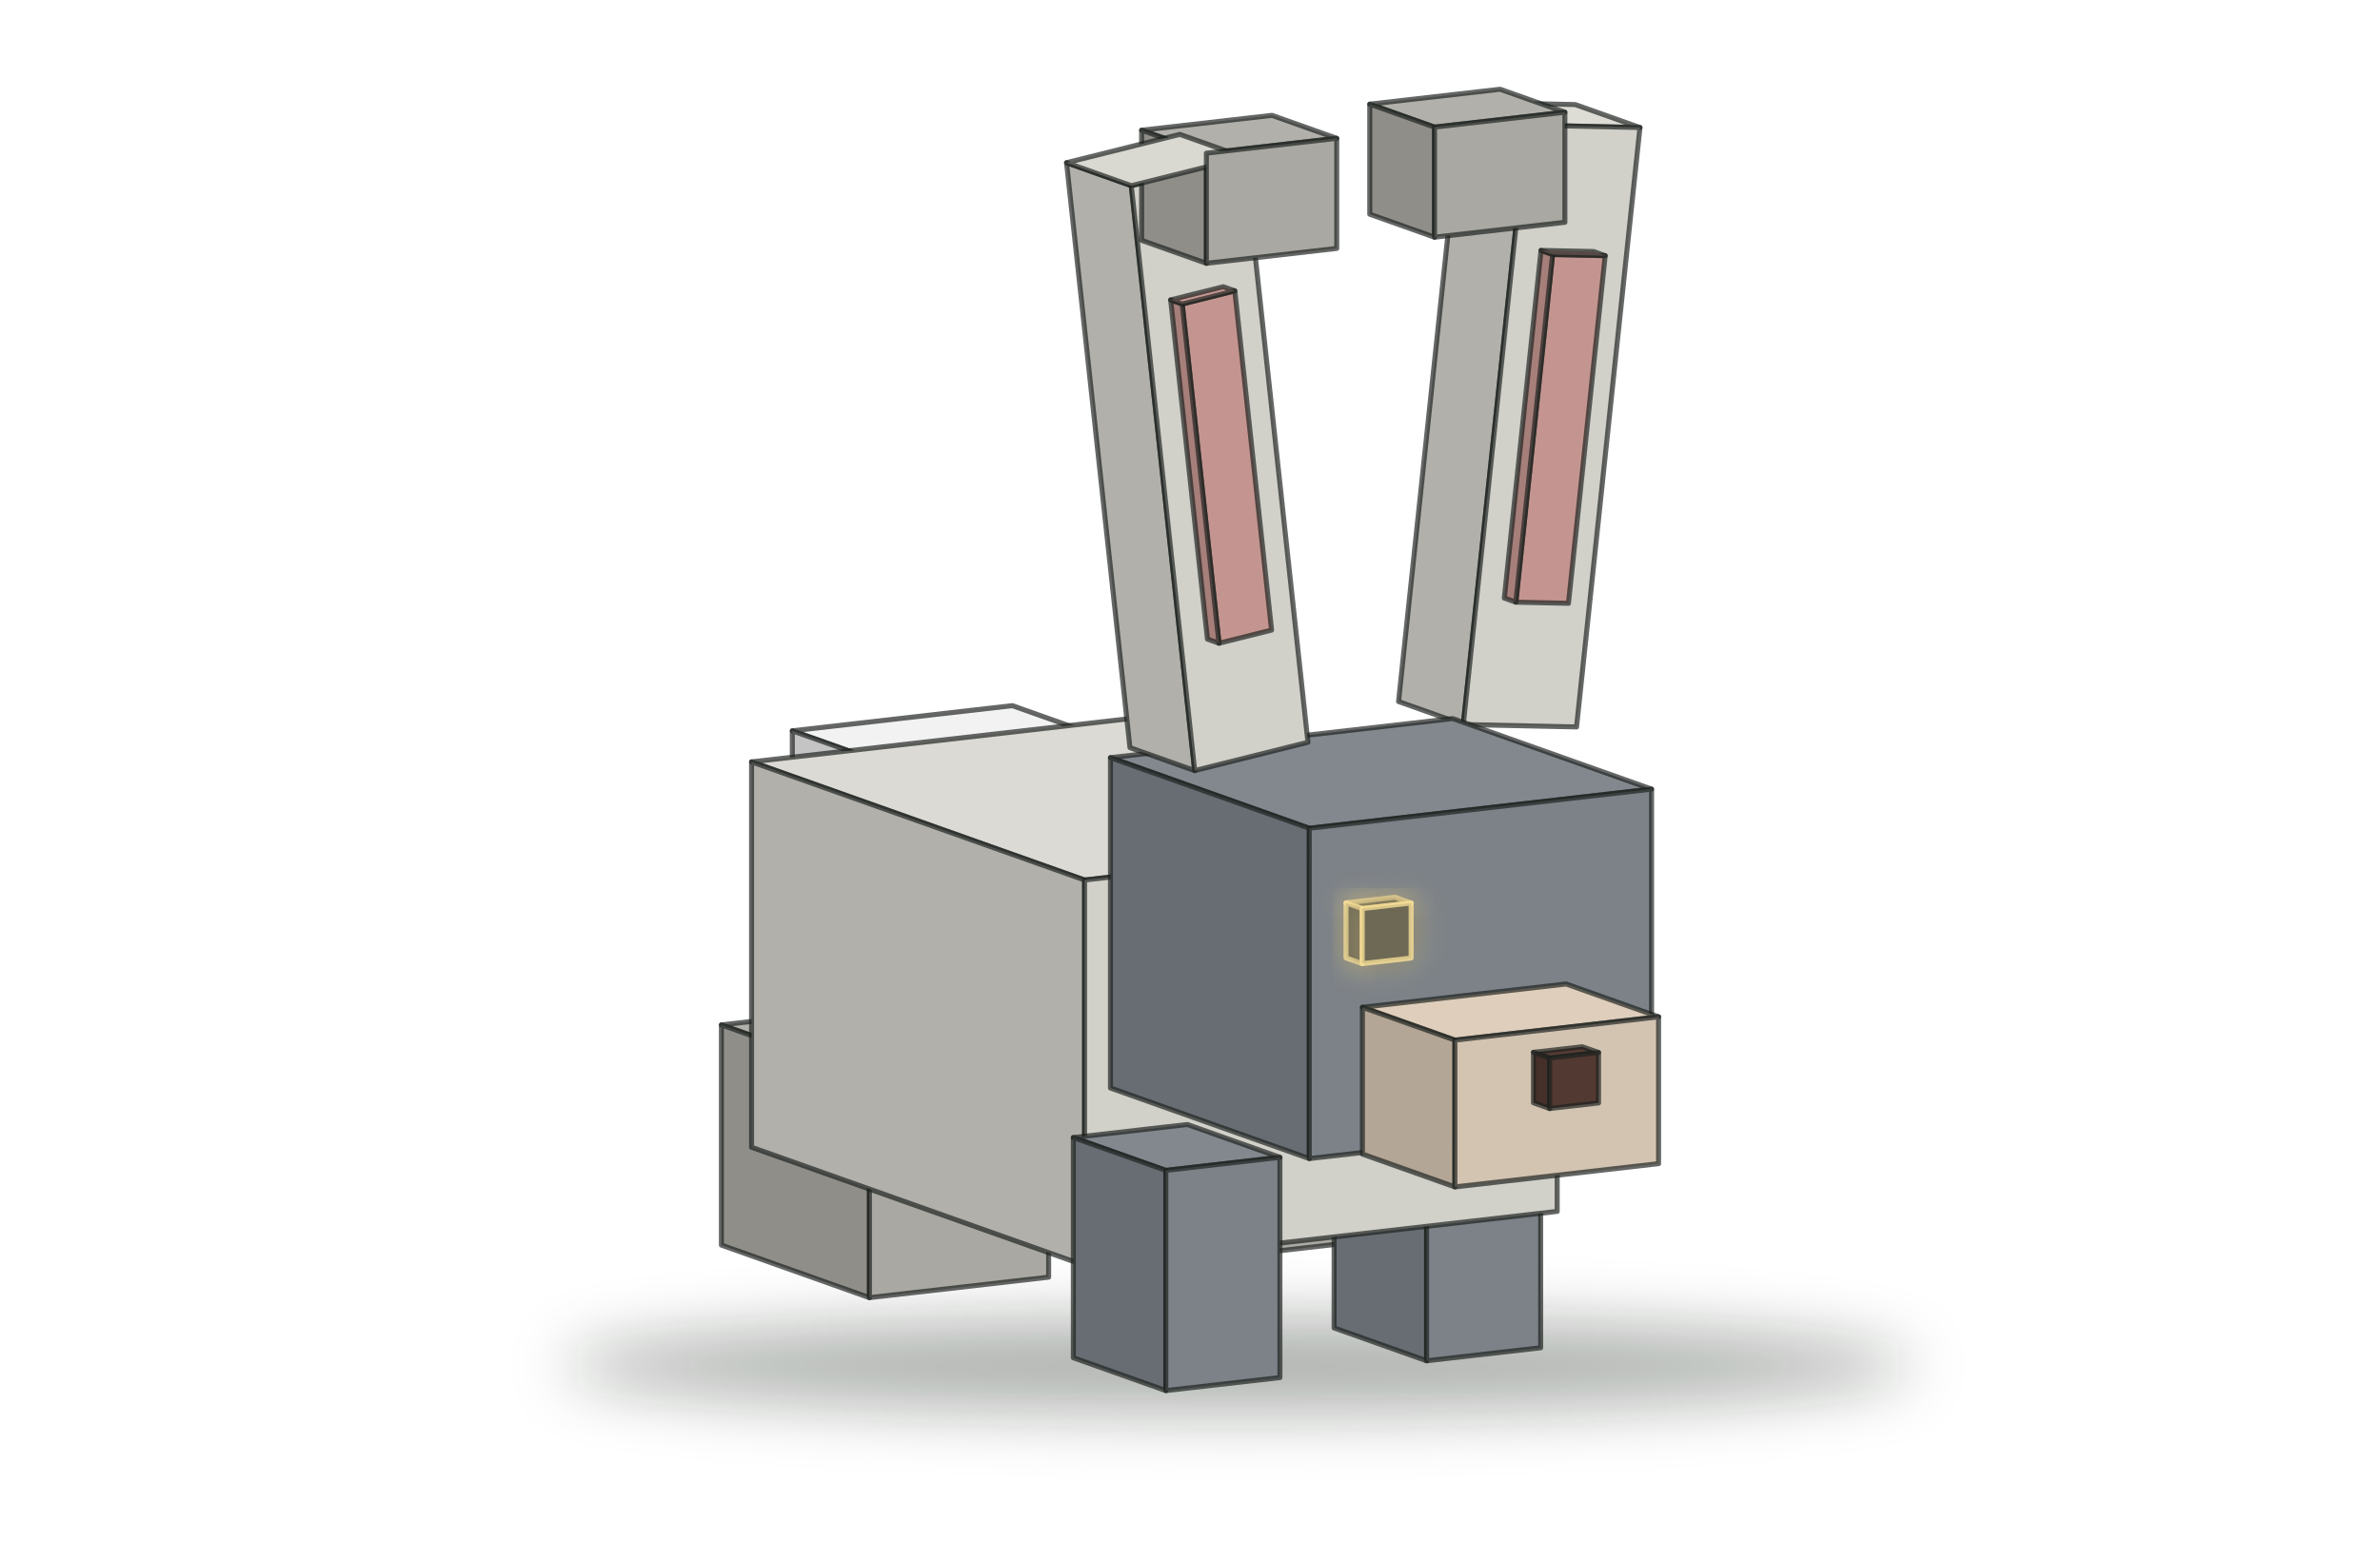
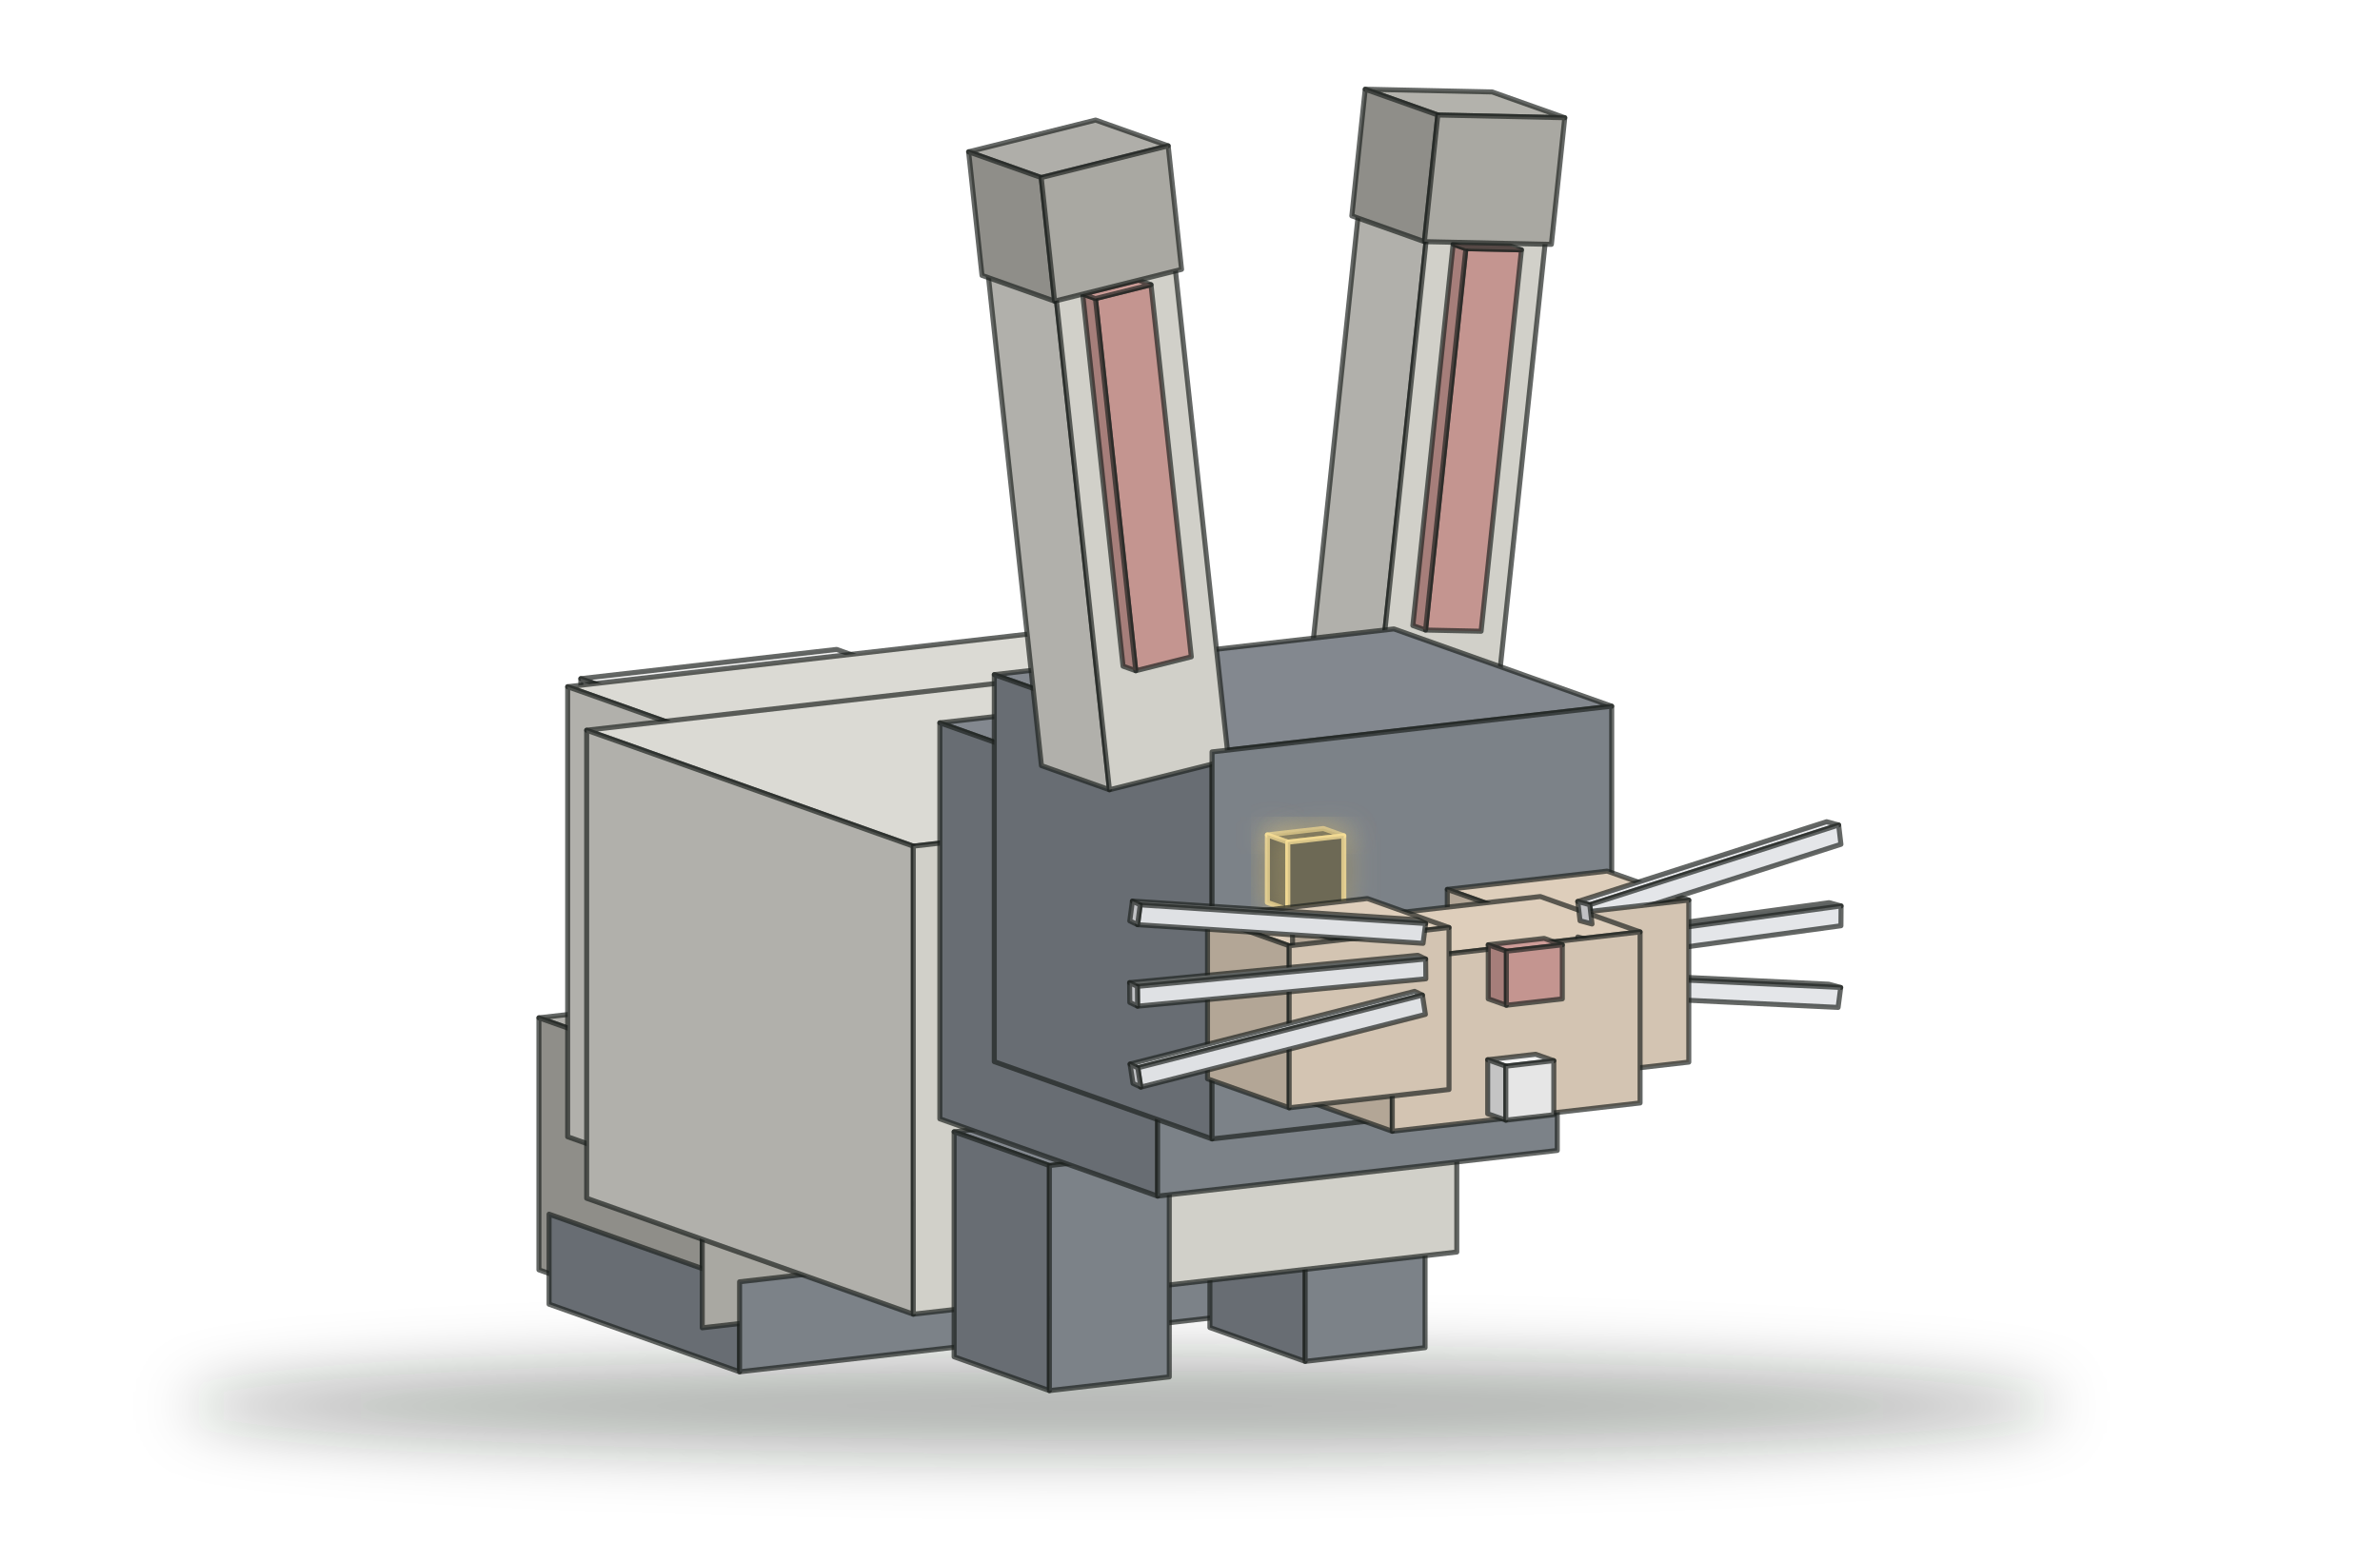
<svg xmlns="http://www.w3.org/2000/svg" width="640" height="420" viewBox="0 0 640 420" role="img" aria-labelledby="portrait-title">
  <defs>
    <filter id="portrait-glow" x="-80%" y="-80%" width="260%" height="260%">
      <feGaussianBlur stdDeviation="4" result="blur" />
      <feMerge>
        <feMergeNode in="blur" />
        <feMergeNode in="SourceGraphic" />
      </feMerge>
    </filter>
    <filter id="portrait-shadow" x="-40%" y="-80%" width="180%" height="260%">
      <feGaussianBlur stdDeviation="8" />
    </filter>
  </defs>
-   <ellipse cx="332.96" cy="367.26" rx="181.46" ry="13" fill="#0c120f" opacity=".32" filter="url(#portrait-shadow)" />
+   <ellipse cx="301.59" cy="378.08" rx="252.12" ry="13" fill="#0c120f" opacity=".32" filter="url(#portrait-shadow)" />
  <g>
-     <polygon points="305.80,201.70 272.22,189.78 213.06,196.55 246.64,208.47" fill="#f2f2f2" stroke="#1c211e" stroke-opacity=".68" stroke-width="1.35" stroke-linejoin="round" vector-effect="non-scaling-stroke" />
-     <polygon points="369.64,274.23 329.85,260.11 281.64,265.62 321.44,279.75" fill="#b1b0ab" stroke="#1c211e" stroke-opacity=".68" stroke-width="1.35" stroke-linejoin="round" vector-effect="non-scaling-stroke" />
-     <polygon points="321.44,338.98 321.44,279.75 281.64,265.62 281.64,324.85" fill="#8f8e89" stroke="#1c211e" stroke-opacity=".68" stroke-width="1.35" stroke-linejoin="round" vector-effect="non-scaling-stroke" />
-     <polygon points="246.64,275.10 246.64,208.47 213.06,196.55 213.06,263.18" fill="#c4c4c4" stroke="#1c211e" stroke-opacity=".68" stroke-width="1.35" stroke-linejoin="round" vector-effect="non-scaling-stroke" />
-     <polygon points="305.80,268.33 305.80,201.70 246.64,208.47 246.64,275.10" fill="#e6e6e6" stroke="#1c211e" stroke-opacity=".68" stroke-width="1.35" stroke-linejoin="round" vector-effect="non-scaling-stroke" />
-     <polygon points="369.64,333.46 369.64,274.23 321.44,279.75 321.44,338.98" fill="#a9a8a2" stroke="#1c211e" stroke-opacity=".68" stroke-width="1.35" stroke-linejoin="round" vector-effect="non-scaling-stroke" />
-     <polygon points="281.99,284.26 242.20,270.13 193.99,275.64 233.79,289.77" fill="#b1b0ab" stroke="#1c211e" stroke-opacity=".68" stroke-width="1.35" stroke-linejoin="round" vector-effect="non-scaling-stroke" />
-     <polygon points="233.79,349.00 233.79,289.77 193.99,275.64 193.99,334.87" fill="#8f8e89" stroke="#1c211e" stroke-opacity=".68" stroke-width="1.35" stroke-linejoin="round" vector-effect="non-scaling-stroke" />
-     <polygon points="281.99,343.49 281.99,284.26 233.79,289.77 233.79,349.00" fill="#a9a8a2" stroke="#1c211e" stroke-opacity=".68" stroke-width="1.35" stroke-linejoin="round" vector-effect="non-scaling-stroke" />
-     <polygon points="418.74,222.15 329.19,190.36 202.10,204.90 291.65,236.68" fill="#dbdad4" stroke="#1c211e" stroke-opacity=".68" stroke-width="1.35" stroke-linejoin="round" vector-effect="non-scaling-stroke" />
-     <polygon points="291.65,340.33 291.65,236.68 202.10,204.90 202.10,308.55" fill="#b1b0ab" stroke="#1c211e" stroke-opacity=".68" stroke-width="1.35" stroke-linejoin="round" vector-effect="non-scaling-stroke" />
-     <polygon points="414.30,303.25 389.42,294.42 358.75,297.92 383.62,306.75" fill="#83888f" stroke="#1c211e" stroke-opacity=".68" stroke-width="1.35" stroke-linejoin="round" vector-effect="non-scaling-stroke" />
-     <polygon points="383.62,365.98 383.62,306.75 358.75,297.92 358.75,357.15" fill="#686d73" stroke="#1c211e" stroke-opacity=".68" stroke-width="1.35" stroke-linejoin="round" vector-effect="non-scaling-stroke" />
-     <polygon points="414.30,362.48 414.30,303.25 383.62,306.75 383.62,365.98" fill="#7c8288" stroke="#1c211e" stroke-opacity=".68" stroke-width="1.35" stroke-linejoin="round" vector-effect="non-scaling-stroke" />
-     <polygon points="418.74,325.80 418.74,222.15 291.65,236.68 291.65,340.33" fill="#d1d0c9" stroke="#1c211e" stroke-opacity=".68" stroke-width="1.35" stroke-linejoin="round" vector-effect="non-scaling-stroke" />
-     <polygon points="344.18,311.26 319.30,302.43 288.63,305.94 313.50,314.77" fill="#83888f" stroke="#1c211e" stroke-opacity=".68" stroke-width="1.35" stroke-linejoin="round" vector-effect="non-scaling-stroke" />
-     <polygon points="313.50,374.00 313.50,314.77 288.63,305.94 288.63,365.17" fill="#686d73" stroke="#1c211e" stroke-opacity=".68" stroke-width="1.35" stroke-linejoin="round" vector-effect="non-scaling-stroke" />
-     <polygon points="344.18,370.49 344.18,311.26 313.50,314.77 313.50,374.00" fill="#7c8288" stroke="#1c211e" stroke-opacity=".68" stroke-width="1.35" stroke-linejoin="round" vector-effect="non-scaling-stroke" />
-     <polygon points="393.49,194.86 410.54,33.65 393.13,27.47 376.08,188.68" fill="#b1b0ab" stroke="#1c211e" stroke-opacity=".68" stroke-width="1.35" stroke-linejoin="round" vector-effect="non-scaling-stroke" />
-     <polygon points="441.00,34.30 423.59,28.12 393.13,27.47 410.54,33.65" fill="#dddcd5" stroke="#1c211e" stroke-opacity=".68" stroke-width="1.35" stroke-linejoin="round" vector-effect="non-scaling-stroke" />
-     <polygon points="423.95,195.51 441.00,34.30 410.54,33.65 393.49,194.86" fill="#d1d0c9" stroke="#1c211e" stroke-opacity=".68" stroke-width="1.35" stroke-linejoin="round" vector-effect="non-scaling-stroke" />
-     <polygon points="421.77,162.26 431.65,68.76 417.51,68.45 407.62,161.95" fill="#c49590" stroke="#1c211e" stroke-opacity=".68" stroke-width="1.35" stroke-linejoin="round" vector-effect="non-scaling-stroke" />
-     <polygon points="444.12,212.23 390.64,193.25 298.61,203.77 352.08,222.76" fill="#83888f" stroke="#1c211e" stroke-opacity=".68" stroke-width="1.35" stroke-linejoin="round" vector-effect="non-scaling-stroke" />
-     <polygon points="407.62,161.95 417.51,68.45 414.40,67.35 404.52,160.85" fill="#a67e7a" stroke="#1c211e" stroke-opacity=".68" stroke-width="1.35" stroke-linejoin="round" vector-effect="non-scaling-stroke" />
-     <polygon points="431.65,68.76 428.55,67.65 414.40,67.35 417.51,68.45" fill="#d09e99" stroke="#1c211e" stroke-opacity=".68" stroke-width="1.35" stroke-linejoin="round" vector-effect="non-scaling-stroke" />
-     <polygon points="420.81,30.18 403.40,24.00 368.34,28.01 385.75,34.19" fill="#b1b0ab" stroke="#1c211e" stroke-opacity=".68" stroke-width="1.35" stroke-linejoin="round" vector-effect="non-scaling-stroke" />
-     <polygon points="385.75,63.80 385.75,34.19 368.34,28.01 368.34,57.62" fill="#8f8e89" stroke="#1c211e" stroke-opacity=".68" stroke-width="1.35" stroke-linejoin="round" vector-effect="non-scaling-stroke" />
-     <polygon points="352.08,311.60 352.08,222.76 298.61,203.77 298.61,292.62" fill="#686d73" stroke="#1c211e" stroke-opacity=".68" stroke-width="1.35" stroke-linejoin="round" vector-effect="non-scaling-stroke" />
-     <polygon points="420.81,59.79 420.81,30.18 385.75,34.19 385.75,63.80" fill="#a9a8a2" stroke="#1c211e" stroke-opacity=".68" stroke-width="1.35" stroke-linejoin="round" vector-effect="non-scaling-stroke" />
-     <polygon points="434.24,236.60 429.89,235.05 416.74,236.55 421.09,238.10" fill="#6d6954" stroke="#ffe59a" stroke-opacity=".74" stroke-width="1.35" stroke-linejoin="round" vector-effect="non-scaling-stroke" filter="url(#portrait-glow)" />
-     <polygon points="421.09,252.91 421.09,238.10 416.74,236.55 416.74,251.36" fill="#6d6954" stroke="#ffe59a" stroke-opacity=".74" stroke-width="1.35" stroke-linejoin="round" vector-effect="non-scaling-stroke" filter="url(#portrait-glow)" />
-     <polygon points="434.24,251.40 434.24,236.60 421.09,238.10 421.09,252.91" fill="#6d6954" stroke="#ffe59a" stroke-opacity=".74" stroke-width="1.35" stroke-linejoin="round" vector-effect="non-scaling-stroke" filter="url(#portrait-glow)" />
-     <polygon points="444.12,301.08 444.12,212.23 352.08,222.76 352.08,311.60" fill="#7c8288" stroke="#1c211e" stroke-opacity=".68" stroke-width="1.35" stroke-linejoin="round" vector-effect="non-scaling-stroke" />
-     <polygon points="321.26,207.25 304.21,49.94 286.80,43.76 303.85,201.07" fill="#b1b0ab" stroke="#1c211e" stroke-opacity=".68" stroke-width="1.35" stroke-linejoin="round" vector-effect="non-scaling-stroke" />
-     <polygon points="359.46,37.20 342.05,31.02 306.99,35.02 324.40,41.20" fill="#b1b0ab" stroke="#1c211e" stroke-opacity=".68" stroke-width="1.35" stroke-linejoin="round" vector-effect="non-scaling-stroke" />
-     <polygon points="351.72,199.63 334.67,42.32 304.21,49.94 321.26,207.25" fill="#d1d0c9" stroke="#1c211e" stroke-opacity=".68" stroke-width="1.35" stroke-linejoin="round" vector-effect="non-scaling-stroke" />
-     <polygon points="324.40,70.82 324.40,41.20 306.99,35.02 306.99,64.64" fill="#8f8e89" stroke="#1c211e" stroke-opacity=".68" stroke-width="1.35" stroke-linejoin="round" vector-effect="non-scaling-stroke" />
-     <polygon points="341.94,169.46 332.05,78.22 317.91,81.76 327.80,173.00" fill="#c49590" stroke="#1c211e" stroke-opacity=".68" stroke-width="1.35" stroke-linejoin="round" vector-effect="non-scaling-stroke" />
-     <polygon points="446.01,273.47 421.14,264.64 366.36,270.91 391.23,279.74" fill="#decebb" stroke="#1c211e" stroke-opacity=".68" stroke-width="1.35" stroke-linejoin="round" vector-effect="non-scaling-stroke" />
-     <polygon points="327.80,173.00 317.91,81.76 314.80,80.66 324.69,171.90" fill="#a67e7a" stroke="#1c211e" stroke-opacity=".68" stroke-width="1.35" stroke-linejoin="round" vector-effect="non-scaling-stroke" />
-     <polygon points="334.67,42.32 317.25,36.14 286.80,43.76 304.21,49.94" fill="#d9d8d1" stroke="#1c211e" stroke-opacity=".68" stroke-width="1.35" stroke-linejoin="round" vector-effect="non-scaling-stroke" />
-     <polygon points="359.46,66.81 359.46,37.20 324.40,41.20 324.40,70.82" fill="#a9a8a2" stroke="#1c211e" stroke-opacity=".68" stroke-width="1.35" stroke-linejoin="round" vector-effect="non-scaling-stroke" />
-     <polygon points="379.46,242.86 375.11,241.31 361.96,242.82 366.31,244.36" fill="#6d6954" stroke="#ffe59a" stroke-opacity=".74" stroke-width="1.35" stroke-linejoin="round" vector-effect="non-scaling-stroke" filter="url(#portrait-glow)" />
-     <polygon points="332.05,78.22 328.94,77.12 314.80,80.66 317.91,81.76" fill="#cb9b96" stroke="#1c211e" stroke-opacity=".68" stroke-width="1.35" stroke-linejoin="round" vector-effect="non-scaling-stroke" />
-     <polygon points="366.31,259.17 366.31,244.36 361.96,242.82 361.96,257.62" fill="#6d6954" stroke="#ffe59a" stroke-opacity=".74" stroke-width="1.35" stroke-linejoin="round" vector-effect="non-scaling-stroke" filter="url(#portrait-glow)" />
-     <polygon points="379.46,257.67 379.46,242.86 366.31,244.36 366.31,259.17" fill="#6d6954" stroke="#ffe59a" stroke-opacity=".74" stroke-width="1.35" stroke-linejoin="round" vector-effect="non-scaling-stroke" filter="url(#portrait-glow)" />
-     <polygon points="391.23,319.22 391.23,279.74 366.36,270.91 366.36,310.39" fill="#b3a696" stroke="#1c211e" stroke-opacity=".68" stroke-width="1.35" stroke-linejoin="round" vector-effect="non-scaling-stroke" />
-     <polygon points="446.01,312.96 446.01,273.47 391.23,279.74 391.23,319.22" fill="#d3c4b2" stroke="#1c211e" stroke-opacity=".68" stroke-width="1.35" stroke-linejoin="round" vector-effect="non-scaling-stroke" />
-     <polygon points="429.86,283.06 425.50,281.52 412.36,283.02 416.71,284.56" fill="#573c35" stroke="#1c211e" stroke-opacity=".68" stroke-width="1.35" stroke-linejoin="round" vector-effect="non-scaling-stroke" />
-     <polygon points="416.71,298.14 416.71,284.56 412.36,283.02 412.36,296.59" fill="#452f29" stroke="#1c211e" stroke-opacity=".68" stroke-width="1.35" stroke-linejoin="round" vector-effect="non-scaling-stroke" />
-     <polygon points="429.86,296.63 429.86,283.06 416.71,284.56 416.71,298.14" fill="#523932" stroke="#1c211e" stroke-opacity=".68" stroke-width="1.35" stroke-linejoin="round" vector-effect="non-scaling-stroke" />
+     <polygon points="264.00,188.51 224.97,174.66 156.19,182.52 195.23,196.38" fill="#f2f2f2" stroke="#1c211e" stroke-opacity=".68" stroke-width="1.35" stroke-linejoin="round" vector-effect="non-scaling-stroke" />
+     <polygon points="195.23,273.84 195.23,196.38 156.19,182.52 156.19,259.98" fill="#c4c4c4" stroke="#1c211e" stroke-opacity=".68" stroke-width="1.35" stroke-linejoin="round" vector-effect="non-scaling-stroke" />
+     <polygon points="343.59,271.63 299.67,256.04 239.49,262.92 283.41,278.51" fill="#b1b0ab" stroke="#1c211e" stroke-opacity=".68" stroke-width="1.35" stroke-linejoin="round" vector-effect="non-scaling-stroke" />
+     <polygon points="357.94,326.55 306.70,308.36 242.22,315.74 293.46,333.92" fill="#83888f" stroke="#1c211e" stroke-opacity=".68" stroke-width="1.35" stroke-linejoin="round" vector-effect="non-scaling-stroke" />
+     <polygon points="264.00,265.98 264.00,188.51 195.23,196.38 195.23,273.84" fill="#e6e6e6" stroke="#1c211e" stroke-opacity=".68" stroke-width="1.35" stroke-linejoin="round" vector-effect="non-scaling-stroke" />
+     <polygon points="283.41,346.29 283.41,278.51 239.49,262.92 239.49,330.70" fill="#8f8e89" stroke="#1c211e" stroke-opacity=".68" stroke-width="1.35" stroke-linejoin="round" vector-effect="non-scaling-stroke" />
+     <polygon points="293.46,358.13 293.46,333.92 242.22,315.74 242.22,339.94" fill="#686d73" stroke="#1c211e" stroke-opacity=".68" stroke-width="1.35" stroke-linejoin="round" vector-effect="non-scaling-stroke" />
+     <polygon points="343.59,339.41 343.59,271.63 283.41,278.51 283.41,346.29" fill="#a9a8a2" stroke="#1c211e" stroke-opacity=".68" stroke-width="1.35" stroke-linejoin="round" vector-effect="non-scaling-stroke" />
+     <polygon points="338.30,192.09 277.31,170.44 152.65,184.69 213.64,206.34" fill="#dbdad4" stroke="#1c211e" stroke-opacity=".68" stroke-width="1.35" stroke-linejoin="round" vector-effect="non-scaling-stroke" />
+     <polygon points="357.94,350.76 357.94,326.55 293.46,333.92 293.46,358.13" fill="#7c8288" stroke="#1c211e" stroke-opacity=".68" stroke-width="1.35" stroke-linejoin="round" vector-effect="non-scaling-stroke" />
+     <polygon points="249.02,282.44 205.10,266.86 144.92,273.74 188.84,289.32" fill="#b1b0ab" stroke="#1c211e" stroke-opacity=".68" stroke-width="1.35" stroke-linejoin="round" vector-effect="non-scaling-stroke" />
+     <polygon points="263.37,337.36 212.13,319.18 147.65,326.55 198.88,344.74" fill="#83888f" stroke="#1c211e" stroke-opacity=".68" stroke-width="1.35" stroke-linejoin="round" vector-effect="non-scaling-stroke" />
+     <polygon points="188.84,357.11 188.84,289.32 144.92,273.74 144.92,341.52" fill="#8f8e89" stroke="#1c211e" stroke-opacity=".68" stroke-width="1.35" stroke-linejoin="round" vector-effect="non-scaling-stroke" />
+     <polygon points="213.64,327.38 213.64,206.34 152.65,184.69 152.65,305.73" fill="#b1b0ab" stroke="#1c211e" stroke-opacity=".68" stroke-width="1.35" stroke-linejoin="round" vector-effect="non-scaling-stroke" />
+     <polygon points="198.88,368.94 198.88,344.74 147.65,326.55 147.65,350.76" fill="#686d73" stroke="#1c211e" stroke-opacity=".68" stroke-width="1.35" stroke-linejoin="round" vector-effect="non-scaling-stroke" />
+     <polygon points="249.02,350.22 249.02,282.44 188.84,289.32 188.84,357.11" fill="#a9a8a2" stroke="#1c211e" stroke-opacity=".68" stroke-width="1.35" stroke-linejoin="round" vector-effect="non-scaling-stroke" />
+     <polygon points="338.30,313.13 338.30,192.09 213.64,206.34 213.64,327.38" fill="#d1d0c9" stroke="#1c211e" stroke-opacity=".68" stroke-width="1.35" stroke-linejoin="round" vector-effect="non-scaling-stroke" />
+     <polygon points="391.74,210.86 303.91,179.68 157.76,196.39 245.59,227.57" fill="#dbdad4" stroke="#1c211e" stroke-opacity=".68" stroke-width="1.35" stroke-linejoin="round" vector-effect="non-scaling-stroke" />
+     <polygon points="263.37,361.57 263.37,337.36 198.88,344.74 198.88,368.94" fill="#7c8288" stroke="#1c211e" stroke-opacity=".68" stroke-width="1.35" stroke-linejoin="round" vector-effect="non-scaling-stroke" />
+     <polygon points="245.59,353.45 245.59,227.57 157.76,196.39 157.76,322.27" fill="#b1b0ab" stroke="#1c211e" stroke-opacity=".68" stroke-width="1.35" stroke-linejoin="round" vector-effect="non-scaling-stroke" />
+     <polygon points="383.21,301.93 357.59,292.84 325.35,296.52 350.97,305.62" fill="#83888f" stroke="#1c211e" stroke-opacity=".68" stroke-width="1.35" stroke-linejoin="round" vector-effect="non-scaling-stroke" />
+     <polygon points="350.97,366.14 350.97,305.62 325.35,296.52 325.35,357.04" fill="#686d73" stroke="#1c211e" stroke-opacity=".68" stroke-width="1.35" stroke-linejoin="round" vector-effect="non-scaling-stroke" />
+     <polygon points="383.21,362.45 383.21,301.93 350.97,305.62 350.97,366.14" fill="#7c8288" stroke="#1c211e" stroke-opacity=".68" stroke-width="1.35" stroke-linejoin="round" vector-effect="non-scaling-stroke" />
+     <polygon points="391.74,336.73 391.74,210.86 245.59,227.57 245.59,353.45" fill="#d1d0c9" stroke="#1c211e" stroke-opacity=".68" stroke-width="1.35" stroke-linejoin="round" vector-effect="non-scaling-stroke" />
+     <polygon points="314.43,309.80 288.81,300.70 256.57,304.39 282.19,313.48" fill="#83888f" stroke="#1c211e" stroke-opacity=".68" stroke-width="1.35" stroke-linejoin="round" vector-effect="non-scaling-stroke" />
+     <polygon points="282.19,374.00 282.19,313.48 256.57,304.39 256.57,364.91" fill="#686d73" stroke="#1c211e" stroke-opacity=".68" stroke-width="1.35" stroke-linejoin="round" vector-effect="non-scaling-stroke" />
+     <polygon points="314.43,370.31 314.43,309.80 282.19,313.48 282.19,374.00" fill="#7c8288" stroke="#1c211e" stroke-opacity=".68" stroke-width="1.35" stroke-linejoin="round" vector-effect="non-scaling-stroke" />
+     <polygon points="418.76,202.89 360.20,182.11 252.73,194.40 311.29,215.18" fill="#83888f" stroke="#1c211e" stroke-opacity=".68" stroke-width="1.35" stroke-linejoin="round" vector-effect="non-scaling-stroke" />
+     <polygon points="369.20,199.96 386.69,34.53 368.39,28.03 350.90,193.46" fill="#b1b0ab" stroke="#1c211e" stroke-opacity=".68" stroke-width="1.35" stroke-linejoin="round" vector-effect="non-scaling-stroke" />
+     <polygon points="418.70,35.22 400.40,28.72 368.39,28.03 386.69,34.53" fill="#dddcd5" stroke="#1c211e" stroke-opacity=".68" stroke-width="1.35" stroke-linejoin="round" vector-effect="non-scaling-stroke" />
+     <polygon points="420.78,31.66 401.26,24.73 367.12,24.00 386.64,30.93" fill="#b3b2ac" stroke="#1c211e" stroke-opacity=".68" stroke-width="1.35" stroke-linejoin="round" vector-effect="non-scaling-stroke" />
+     <polygon points="401.20,200.64 418.70,35.22 386.69,34.53 369.20,199.96" fill="#d1d0c9" stroke="#1c211e" stroke-opacity=".68" stroke-width="1.35" stroke-linejoin="round" vector-effect="non-scaling-stroke" />
+     <polygon points="311.29,321.69 311.29,215.18 252.73,194.40 252.73,300.91" fill="#686d73" stroke="#1c211e" stroke-opacity=".68" stroke-width="1.35" stroke-linejoin="round" vector-effect="non-scaling-stroke" />
+     <polygon points="398.28,169.77 409.13,67.20 394.19,66.88 383.34,169.45" fill="#c49590" stroke="#1c211e" stroke-opacity=".68" stroke-width="1.35" stroke-linejoin="round" vector-effect="non-scaling-stroke" />
+     <polygon points="383.03,64.99 386.64,30.93 367.12,24.00 363.52,58.06" fill="#8f8e89" stroke="#1c211e" stroke-opacity=".68" stroke-width="1.35" stroke-linejoin="round" vector-effect="non-scaling-stroke" />
+     <polygon points="383.34,169.45 394.19,66.88 390.77,65.67 379.93,168.24" fill="#a67e7a" stroke="#1c211e" stroke-opacity=".68" stroke-width="1.35" stroke-linejoin="round" vector-effect="non-scaling-stroke" />
+     <polygon points="409.13,67.20 405.71,65.99 390.77,65.67 394.19,66.88" fill="#d09e99" stroke="#1c211e" stroke-opacity=".68" stroke-width="1.35" stroke-linejoin="round" vector-effect="non-scaling-stroke" />
+     <polygon points="417.18,65.72 420.78,31.66 386.64,30.93 383.03,64.99" fill="#a9a8a2" stroke="#1c211e" stroke-opacity=".68" stroke-width="1.35" stroke-linejoin="round" vector-effect="non-scaling-stroke" />
+     <polygon points="433.40,189.93 374.84,169.15 267.37,181.44 325.93,202.22" fill="#83888f" stroke="#1c211e" stroke-opacity=".68" stroke-width="1.35" stroke-linejoin="round" vector-effect="non-scaling-stroke" />
+     <polygon points="418.76,309.41 418.76,202.89 311.29,215.18 311.29,321.69" fill="#7c8288" stroke="#1c211e" stroke-opacity=".68" stroke-width="1.35" stroke-linejoin="round" vector-effect="non-scaling-stroke" />
+     <polygon points="325.93,306.31 325.93,202.22 267.37,181.44 267.37,285.53" fill="#686d73" stroke="#1c211e" stroke-opacity=".68" stroke-width="1.35" stroke-linejoin="round" vector-effect="non-scaling-stroke" />
+     <polygon points="298.34,212.40 280.85,50.98 262.55,44.48 280.05,205.91" fill="#b1b0ab" stroke="#1c211e" stroke-opacity=".68" stroke-width="1.35" stroke-linejoin="round" vector-effect="non-scaling-stroke" />
+     <polygon points="425.83,217.41 420.34,215.46 405.29,217.18 410.78,219.13" fill="#6d6954" stroke="#ffe59a" stroke-opacity=".74" stroke-width="1.35" stroke-linejoin="round" vector-effect="non-scaling-stroke" filter="url(#portrait-glow)" />
+     <polygon points="410.78,237.28 410.78,219.13 405.29,217.18 405.29,235.33" fill="#6d6954" stroke="#ffe59a" stroke-opacity=".74" stroke-width="1.35" stroke-linejoin="round" vector-effect="non-scaling-stroke" filter="url(#portrait-glow)" />
+     <polygon points="330.35,204.40 312.86,42.97 280.85,50.98 298.34,212.40" fill="#d1d0c9" stroke="#1c211e" stroke-opacity=".68" stroke-width="1.35" stroke-linejoin="round" vector-effect="non-scaling-stroke" />
+     <polygon points="425.83,235.56 425.83,217.41 410.78,219.13 410.78,237.28" fill="#6d6954" stroke="#ffe59a" stroke-opacity=".74" stroke-width="1.35" stroke-linejoin="round" vector-effect="non-scaling-stroke" filter="url(#portrait-glow)" />
+     <polygon points="433.40,294.03 433.40,189.93 325.93,202.22 325.93,306.31" fill="#7c8288" stroke="#1c211e" stroke-opacity=".68" stroke-width="1.35" stroke-linejoin="round" vector-effect="non-scaling-stroke" />
+     <polygon points="320.35,176.65 309.51,76.57 294.57,80.30 305.42,180.39" fill="#c49590" stroke="#1c211e" stroke-opacity=".68" stroke-width="1.35" stroke-linejoin="round" vector-effect="non-scaling-stroke" />
+     <polygon points="454.13,242.08 432.18,234.28 389.19,239.20 411.15,246.99" fill="#decebb" stroke="#1c211e" stroke-opacity=".68" stroke-width="1.35" stroke-linejoin="round" vector-effect="non-scaling-stroke" />
+     <polygon points="305.42,180.39 294.57,80.30 291.15,79.09 302.00,179.17" fill="#a67e7a" stroke="#1c211e" stroke-opacity=".68" stroke-width="1.35" stroke-linejoin="round" vector-effect="non-scaling-stroke" />
+     <polygon points="494.98,265.58 491.75,264.70 425.02,261.51 428.25,262.40" fill="#eff1f4" stroke="#1c211e" stroke-opacity=".68" stroke-width="1.35" stroke-linejoin="round" vector-effect="non-scaling-stroke" />
+     <polygon points="312.86,42.97 294.56,36.48 262.55,44.48 280.85,50.98" fill="#d9d8d1" stroke="#1c211e" stroke-opacity=".68" stroke-width="1.35" stroke-linejoin="round" vector-effect="non-scaling-stroke" />
+     <polygon points="314.13,39.22 294.61,32.29 260.47,40.83 279.99,47.76" fill="#afaea9" stroke="#1c211e" stroke-opacity=".68" stroke-width="1.35" stroke-linejoin="round" vector-effect="non-scaling-stroke" />
+     <polygon points="494.28,270.94 494.98,265.58 428.25,262.40 427.56,267.76" fill="#e4e6e9" stroke="#1c211e" stroke-opacity=".68" stroke-width="1.35" stroke-linejoin="round" vector-effect="non-scaling-stroke" />
+     <polygon points="495.08,243.65 491.85,242.77 424.27,252.00 427.50,252.88" fill="#edeff2" stroke="#1c211e" stroke-opacity=".68" stroke-width="1.35" stroke-linejoin="round" vector-effect="non-scaling-stroke" />
+     <polygon points="495.04,248.98 495.08,243.65 427.50,252.88 427.45,258.22" fill="#e4e6e9" stroke="#1c211e" stroke-opacity=".68" stroke-width="1.35" stroke-linejoin="round" vector-effect="non-scaling-stroke" />
+     <polygon points="411.15,290.57 411.15,246.99 389.19,239.20 389.19,282.77" fill="#b3a696" stroke="#1c211e" stroke-opacity=".68" stroke-width="1.35" stroke-linejoin="round" vector-effect="non-scaling-stroke" />
+     <polygon points="283.59,80.99 279.99,47.76 260.47,40.83 264.07,74.07" fill="#8f8e89" stroke="#1c211e" stroke-opacity=".68" stroke-width="1.35" stroke-linejoin="round" vector-effect="non-scaling-stroke" />
+     <polygon points="494.43,221.88 491.19,221.00 424.27,242.45 427.50,243.33" fill="#ebecef" stroke="#1c211e" stroke-opacity=".68" stroke-width="1.35" stroke-linejoin="round" vector-effect="non-scaling-stroke" />
+     <polygon points="495.04,227.07 494.43,221.88 427.50,243.33 428.11,248.51" fill="#e4e6e9" stroke="#1c211e" stroke-opacity=".68" stroke-width="1.35" stroke-linejoin="round" vector-effect="non-scaling-stroke" />
+     <polygon points="309.51,76.57 306.09,75.35 291.15,79.09 294.57,80.30" fill="#cb9b96" stroke="#1c211e" stroke-opacity=".68" stroke-width="1.35" stroke-linejoin="round" vector-effect="non-scaling-stroke" />
+     <polygon points="454.13,285.65 454.13,242.08 411.15,246.99 411.15,290.57" fill="#d3c4b2" stroke="#1c211e" stroke-opacity=".68" stroke-width="1.35" stroke-linejoin="round" vector-effect="non-scaling-stroke" />
+     <polygon points="317.73,72.45 314.13,39.22 279.99,47.76 283.59,80.99" fill="#a9a8a2" stroke="#1c211e" stroke-opacity=".68" stroke-width="1.35" stroke-linejoin="round" vector-effect="non-scaling-stroke" />
+     <polygon points="441.03,250.64 414.20,241.12 347.57,248.73 374.40,258.26" fill="#decebb" stroke="#1c211e" stroke-opacity=".68" stroke-width="1.35" stroke-linejoin="round" vector-effect="non-scaling-stroke" />
+     <polygon points="427.56,267.76 428.25,262.40 425.02,261.51 424.33,266.88" fill="#c0c1c4" stroke="#1c211e" stroke-opacity=".68" stroke-width="1.35" stroke-linejoin="round" vector-effect="non-scaling-stroke" />
+     <polygon points="427.45,258.22 427.50,252.88 424.27,252.00 424.22,257.34" fill="#c0c1c4" stroke="#1c211e" stroke-opacity=".68" stroke-width="1.35" stroke-linejoin="round" vector-effect="non-scaling-stroke" />
+     <polygon points="361.35,224.78 355.86,222.83 340.81,224.55 346.30,226.50" fill="#6d6954" stroke="#ffe59a" stroke-opacity=".74" stroke-width="1.35" stroke-linejoin="round" vector-effect="non-scaling-stroke" filter="url(#portrait-glow)" />
+     <polygon points="428.11,248.51 427.50,243.33 424.27,242.45 424.88,247.63" fill="#c0c1c4" stroke="#1c211e" stroke-opacity=".68" stroke-width="1.35" stroke-linejoin="round" vector-effect="non-scaling-stroke" />
+     <polygon points="346.30,244.66 346.30,226.50 340.81,224.55 340.81,242.71" fill="#6d6954" stroke="#ffe59a" stroke-opacity=".74" stroke-width="1.35" stroke-linejoin="round" vector-effect="non-scaling-stroke" filter="url(#portrait-glow)" />
+     <polygon points="361.35,242.93 361.35,224.78 346.30,226.50 346.30,244.66" fill="#6d6954" stroke="#ffe59a" stroke-opacity=".74" stroke-width="1.35" stroke-linejoin="round" vector-effect="non-scaling-stroke" filter="url(#portrait-glow)" />
+     <polygon points="389.65,249.45 367.70,241.66 324.71,246.57 346.67,254.37" fill="#decebb" stroke="#1c211e" stroke-opacity=".68" stroke-width="1.35" stroke-linejoin="round" vector-effect="non-scaling-stroke" />
+     <polygon points="374.40,304.25 374.40,258.26 347.57,248.73 347.57,294.73" fill="#b3a696" stroke="#1c211e" stroke-opacity=".68" stroke-width="1.35" stroke-linejoin="round" vector-effect="non-scaling-stroke" />
+     <polygon points="346.67,297.94 346.67,254.37 324.71,246.57 324.71,290.15" fill="#b3a696" stroke="#1c211e" stroke-opacity=".68" stroke-width="1.35" stroke-linejoin="round" vector-effect="non-scaling-stroke" />
+     <polygon points="441.03,296.64 441.03,250.64 374.40,258.26 374.40,304.25" fill="#d3c4b2" stroke="#1c211e" stroke-opacity=".68" stroke-width="1.35" stroke-linejoin="round" vector-effect="non-scaling-stroke" />
+     <polygon points="417.83,285.27 412.95,283.54 400.05,285.01 404.93,286.75" fill="#f2f2f2" stroke="#1c211e" stroke-opacity=".68" stroke-width="1.35" stroke-linejoin="round" vector-effect="non-scaling-stroke" />
+     <polygon points="404.93,301.27 404.93,286.75 400.05,285.01 400.05,299.54" fill="#c4c4c4" stroke="#1c211e" stroke-opacity=".68" stroke-width="1.35" stroke-linejoin="round" vector-effect="non-scaling-stroke" />
+     <polygon points="417.83,299.80 417.83,285.27 404.93,286.75 404.93,301.27" fill="#e6e6e6" stroke="#1c211e" stroke-opacity=".68" stroke-width="1.35" stroke-linejoin="round" vector-effect="non-scaling-stroke" />
+     <polygon points="389.65,293.02 389.65,249.45 346.67,254.37 346.67,297.94" fill="#d3c4b2" stroke="#1c211e" stroke-opacity=".68" stroke-width="1.35" stroke-linejoin="round" vector-effect="non-scaling-stroke" />
+     <polygon points="420.12,254.11 415.24,252.38 400.20,254.10 405.08,255.83" fill="#ce9c98" stroke="#1c211e" stroke-opacity=".68" stroke-width="1.35" stroke-linejoin="round" vector-effect="non-scaling-stroke" />
+     <polygon points="405.08,270.36 405.08,255.83 400.20,254.10 400.20,268.63" fill="#a67e7a" stroke="#1c211e" stroke-opacity=".68" stroke-width="1.35" stroke-linejoin="round" vector-effect="non-scaling-stroke" />
+     <polygon points="420.12,268.64 420.12,254.11 405.08,255.83 405.08,270.36" fill="#c49590" stroke="#1c211e" stroke-opacity=".68" stroke-width="1.35" stroke-linejoin="round" vector-effect="non-scaling-stroke" />
+     <polygon points="382.50,267.63 380.40,266.62 303.88,286.18 305.97,287.19" fill="#e9ebee" stroke="#1c211e" stroke-opacity=".68" stroke-width="1.35" stroke-linejoin="round" vector-effect="non-scaling-stroke" />
+     <polygon points="383.30,272.82 382.50,267.63 305.97,287.19 306.77,292.38" fill="#dfe1e4" stroke="#1c211e" stroke-opacity=".68" stroke-width="1.35" stroke-linejoin="round" vector-effect="non-scaling-stroke" />
+     <polygon points="383.37,257.93 381.27,256.92 303.76,264.28 305.86,265.29" fill="#edeff2" stroke="#1c211e" stroke-opacity=".68" stroke-width="1.35" stroke-linejoin="round" vector-effect="non-scaling-stroke" />
+     <polygon points="383.42,263.25 383.37,257.93 305.86,265.29 305.91,270.61" fill="#dfe1e4" stroke="#1c211e" stroke-opacity=".68" stroke-width="1.35" stroke-linejoin="round" vector-effect="non-scaling-stroke" />
+     <polygon points="383.37,248.38 381.27,247.36 304.51,242.35 306.61,243.36" fill="#f0f2f5" stroke="#1c211e" stroke-opacity=".68" stroke-width="1.35" stroke-linejoin="round" vector-effect="non-scaling-stroke" />
+     <polygon points="382.67,253.71 383.37,248.38 306.61,243.36 305.91,248.69" fill="#dfe1e4" stroke="#1c211e" stroke-opacity=".68" stroke-width="1.35" stroke-linejoin="round" vector-effect="non-scaling-stroke" />
+     <polygon points="306.77,292.38 305.97,287.19 303.88,286.18 304.67,291.37" fill="#c0c1c4" stroke="#1c211e" stroke-opacity=".68" stroke-width="1.35" stroke-linejoin="round" vector-effect="non-scaling-stroke" />
+     <polygon points="305.91,270.61 305.86,265.29 303.76,264.28 303.81,269.60" fill="#c0c1c4" stroke="#1c211e" stroke-opacity=".68" stroke-width="1.35" stroke-linejoin="round" vector-effect="non-scaling-stroke" />
+     <polygon points="305.91,248.69 306.61,243.36 304.51,242.35 303.81,247.68" fill="#c0c1c4" stroke="#1c211e" stroke-opacity=".68" stroke-width="1.35" stroke-linejoin="round" vector-effect="non-scaling-stroke" />
  </g>
</svg>
